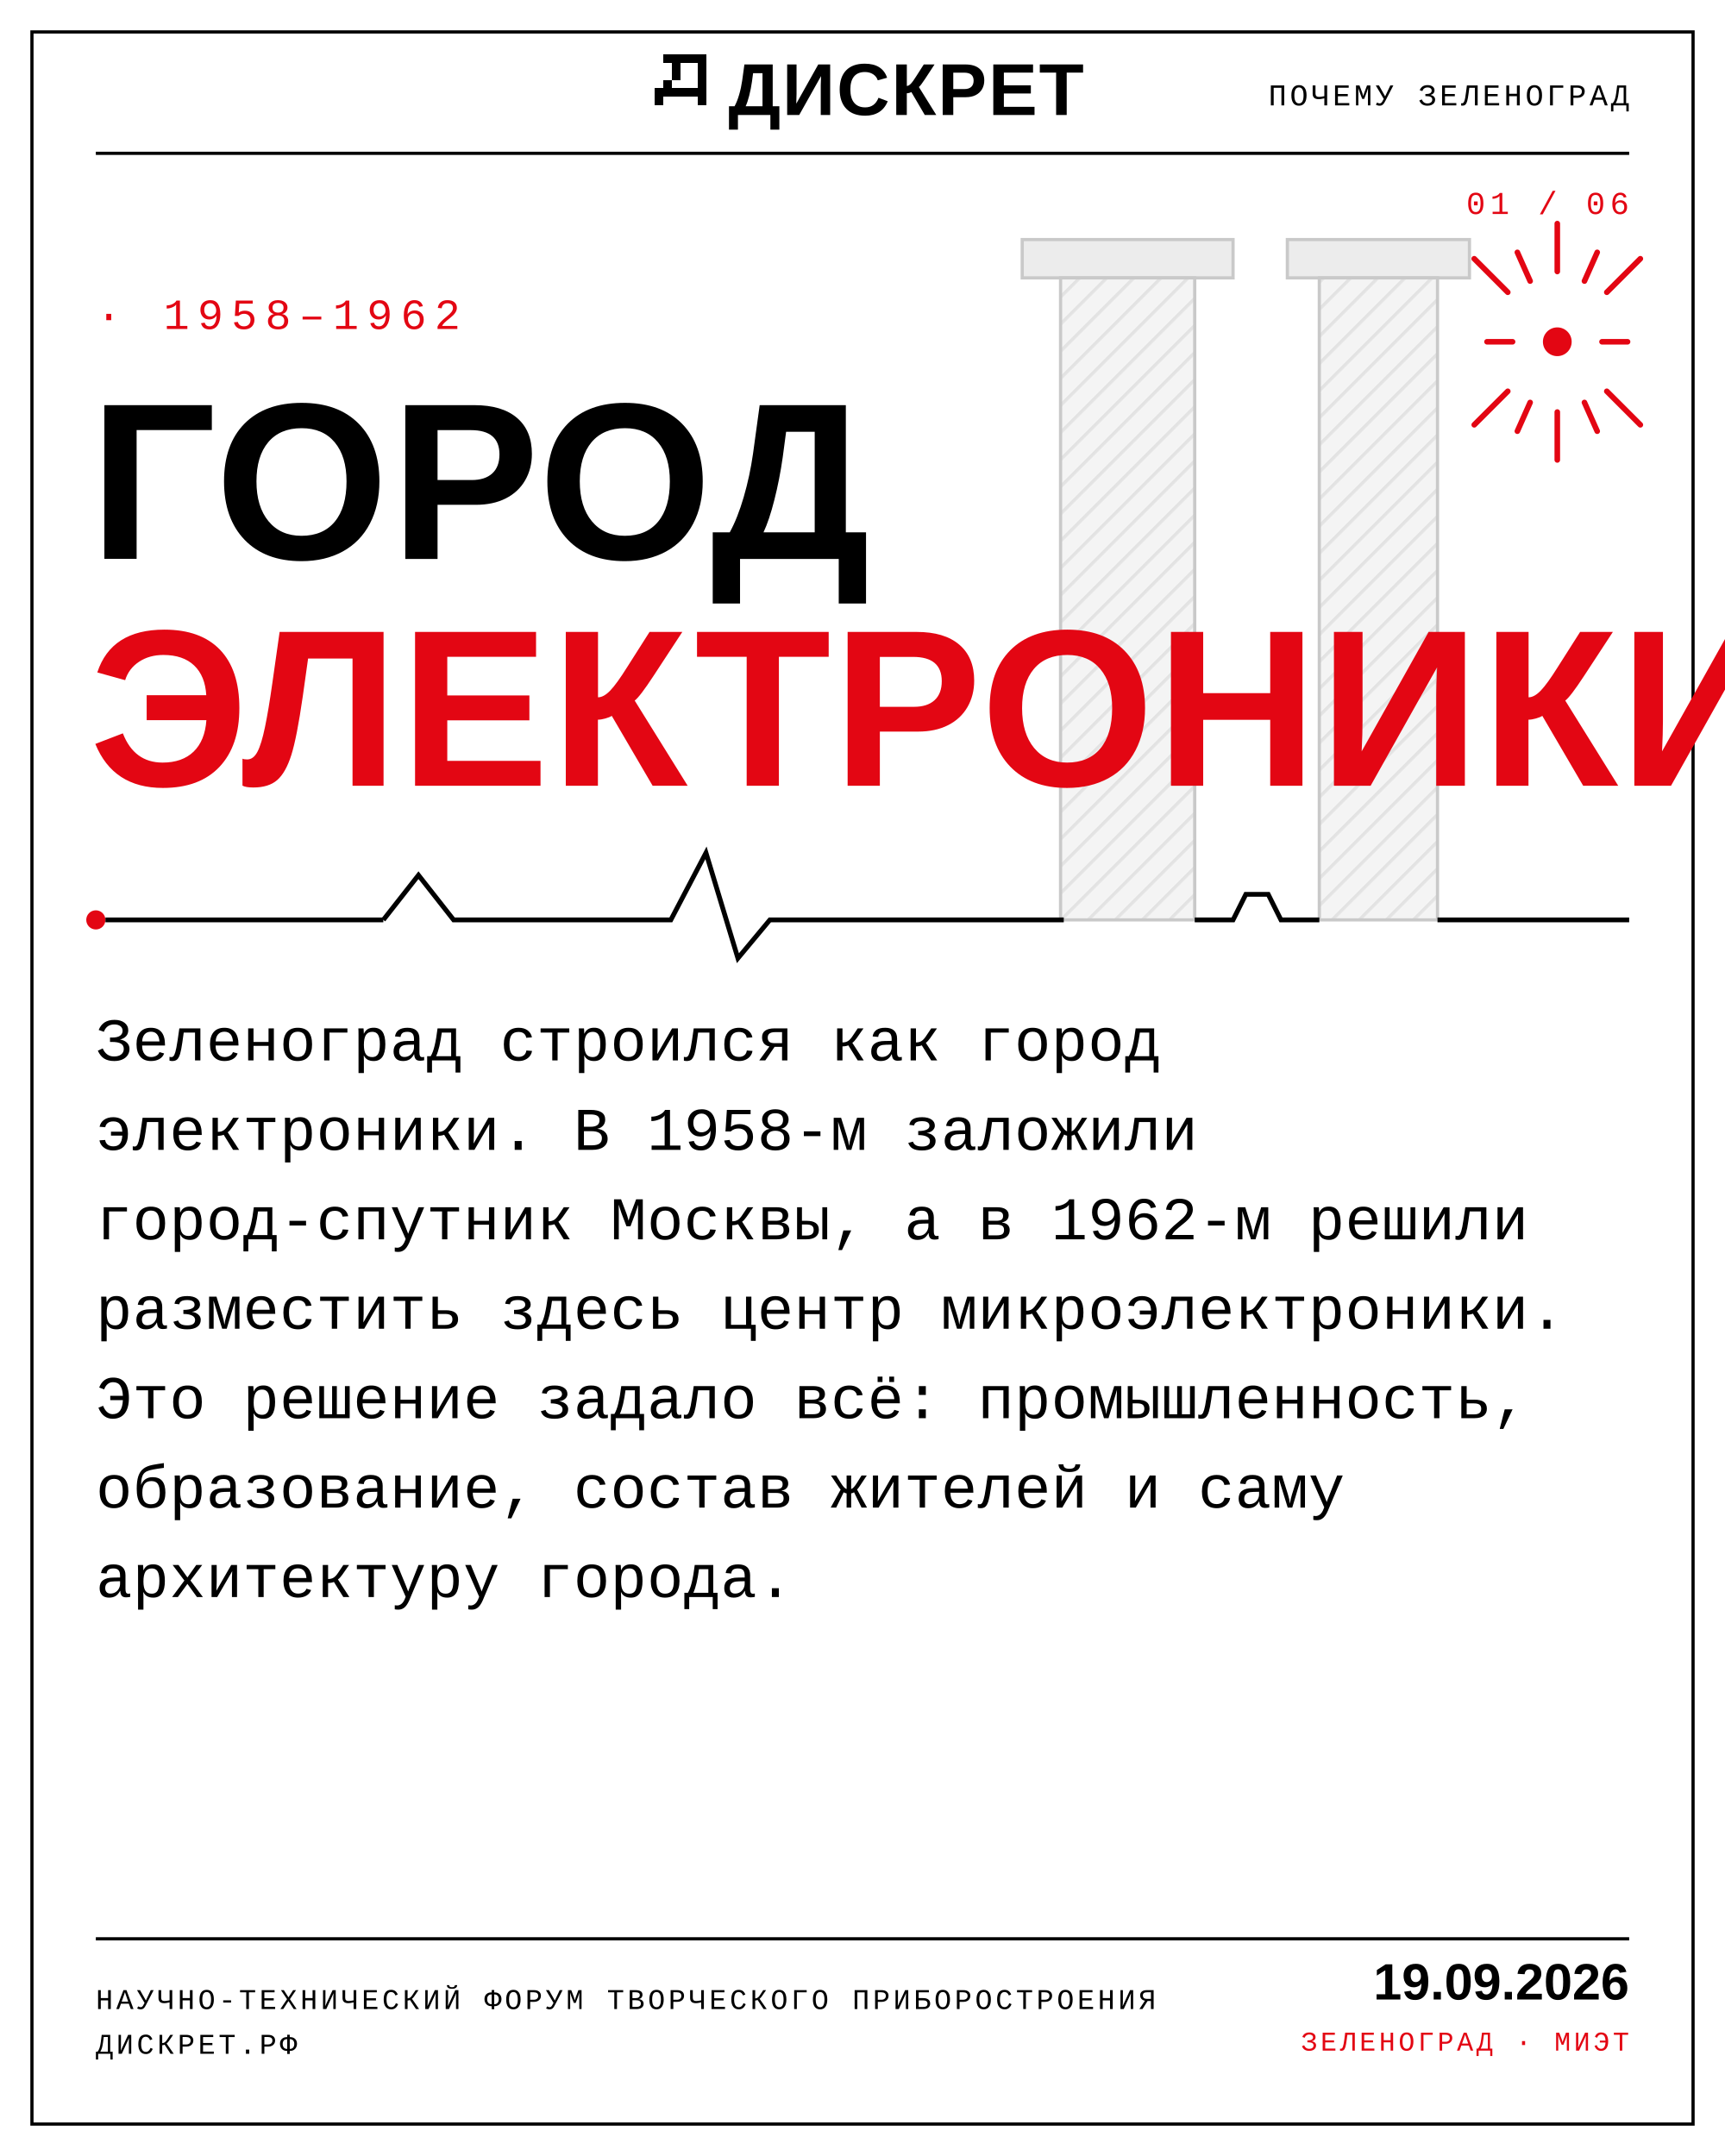
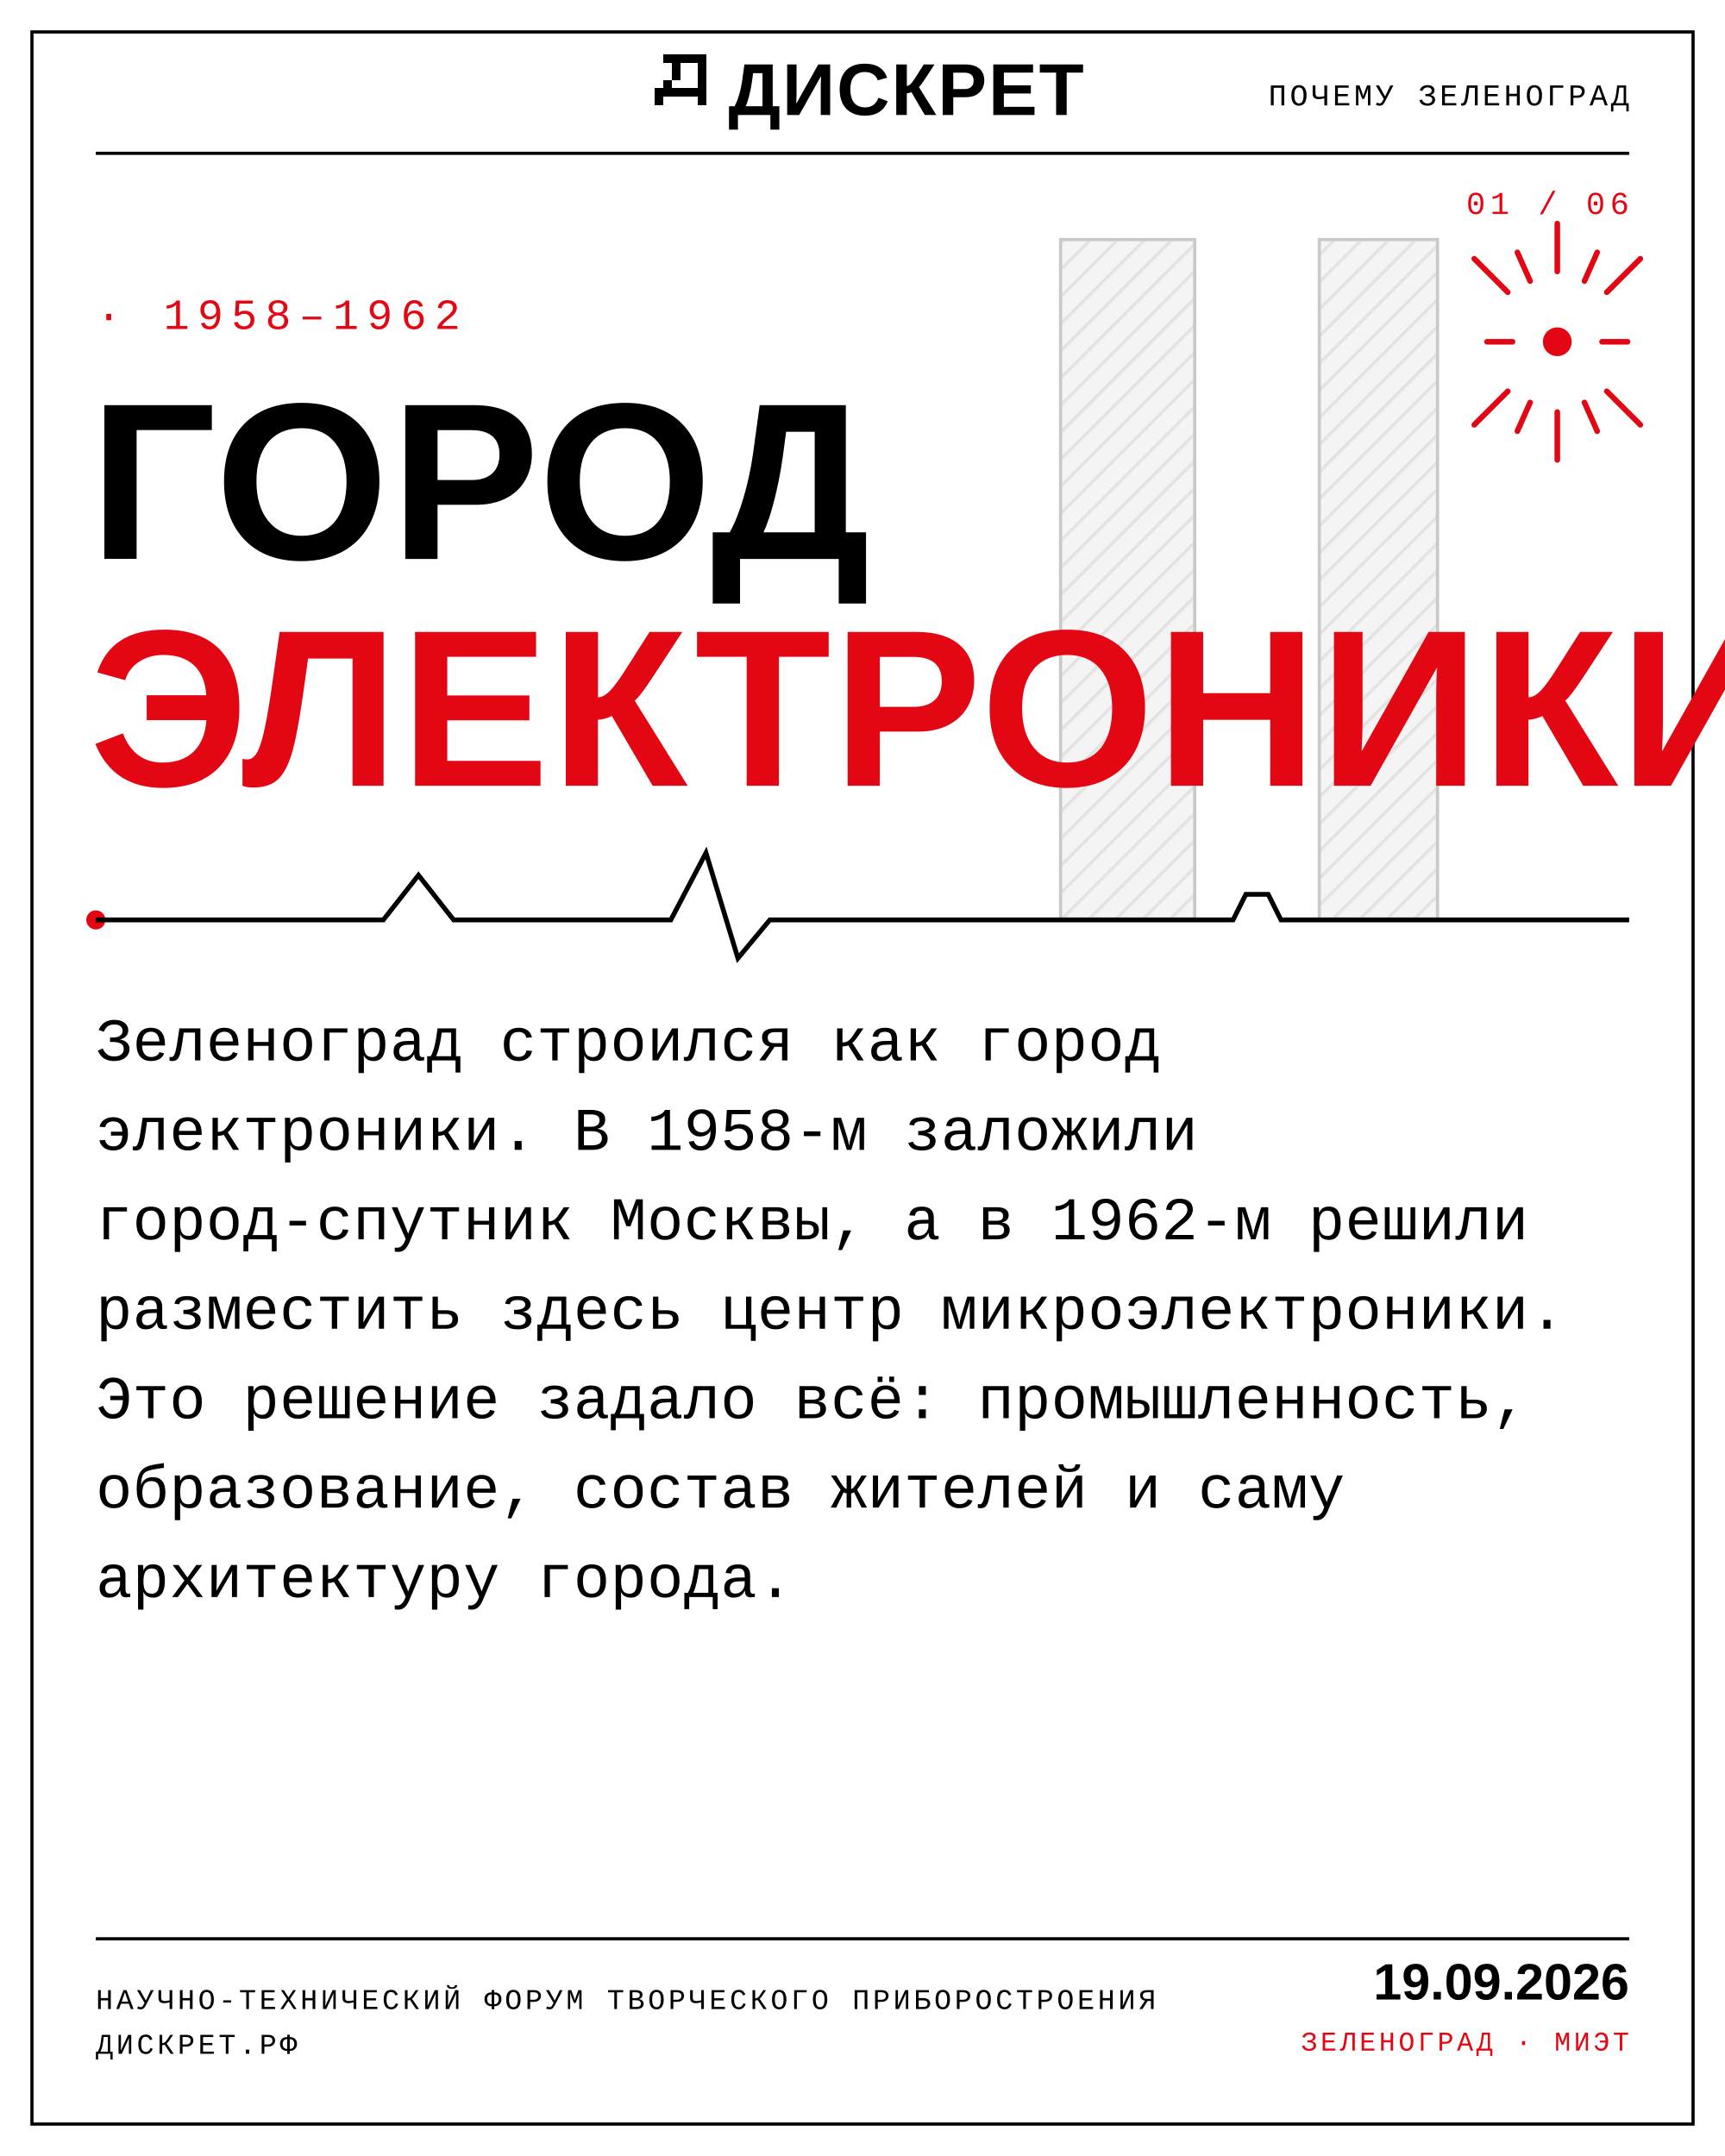
<svg xmlns="http://www.w3.org/2000/svg" width="1080" height="1350" viewBox="0 0 1080 1350" fill="none" font-family="'Arial Narrow','Helvetica Neue',Arial,sans-serif">
  <defs>
    <g id="logoD" shape-rendering="crispEdges" transform="scale(0.66667)">
      <rect x="10" y="0" width="2" height="12" />
      <rect x="2" y="0" width="8" height="2" />
      <rect x="4" y="2" width="2" height="4" />
      <rect x="2" y="6" width="2" height="2" />
      <rect x="0" y="8" width="12" height="2" />
      <rect x="0" y="10" width="2" height="2" />
    </g>
    <pattern id="th" width="12" height="12" patternTransform="rotate(45)" patternUnits="userSpaceOnUse">
      <rect width="12" height="12" fill="#f4f4f4" />
      <line x1="0" y1="0" x2="0" y2="12" stroke="#e3e3e3" stroke-width="4" />
    </pattern>
  </defs>
  <rect width="1080" height="1350" fill="#FFFFFF" />
  <rect x="20" y="20" width="1040" height="1310" fill="none" stroke="#000" stroke-width="2" />
  <use href="#logoD" fill="#000" transform="translate(410,34) scale(4.0)" />
  <text x="456" y="72" font-weight="800" font-size="46" letter-spacing="1" fill="#000">ДИСКРЕТ</text>
  <text x="1020" y="66" text-anchor="end" font-family="'Courier New',monospace" font-size="19" letter-spacing="2" fill="#000">ПОЧЕМУ ЗЕЛЕНОГРАД</text>
  <line x1="60" y1="96" x2="1020" y2="96" stroke="#000" stroke-width="2" />
  <text x="1020" y="134" text-anchor="end" font-family="'Courier New',monospace" font-size="20" letter-spacing="3" fill="#E30613">01 / 06</text>
  <g stroke="#c9c9c9" stroke-width="2">
-     <rect x="640" y="150" width="132" height="24" fill="#ececec" />
-     <rect x="664" y="174" width="84" height="402" fill="url(#th)" />
-     <rect x="806" y="150" width="114" height="24" fill="#ececec" />
-     <rect x="826" y="174" width="74" height="402" fill="url(#th)" />
+     <rect x="664" y="150" width="84" height="426" fill="url(#th)" />
+     <rect x="826" y="150" width="74" height="426" fill="url(#th)" />
  </g>
  <g stroke="#E30613" stroke-width="3.5" stroke-linecap="round">
    <line x1="975" y1="170" x2="975" y2="140" />
    <line x1="975" y1="258" x2="975" y2="288" />
    <line x1="931" y1="214" x2="947" y2="214" />
    <line x1="1003" y1="214" x2="1019" y2="214" />
    <line x1="944" y1="183" x2="923" y2="162" />
    <line x1="1006" y1="183" x2="1027" y2="162" />
    <line x1="944" y1="245" x2="923" y2="266" />
    <line x1="1006" y1="245" x2="1027" y2="266" />
    <line x1="958" y1="176" x2="950" y2="158" />
    <line x1="992" y1="176" x2="1000" y2="158" />
    <line x1="958" y1="252" x2="950" y2="270" />
    <line x1="992" y1="252" x2="1000" y2="270" />
  </g>
  <circle cx="975" cy="214" r="9" fill="#E30613" />
  <text x="60" y="206" font-family="'Courier New',monospace" font-size="27" letter-spacing="5" fill="#E30613">· 1958–1962</text>
  <text x="56" y="350" font-weight="800" font-size="140" letter-spacing="1" fill="#000">ГОРОД</text>
  <text x="56" y="492" font-weight="800" font-size="140" letter-spacing="1" fill="#E30613" textLength="960" lengthAdjust="spacingAndGlyphs">ЭЛЕКТРОНИКИ</text>
  <circle cx="60" cy="576" r="6" fill="#E30613" />
-   <g stroke="#000" stroke-width="3" fill="none">
-     <line x1="66" y1="576" x2="240" y2="576" />
-     <polyline points="240,576 262,548 284,576 420,576 442,534 462,600 482,576 666,576" />
-     <polyline points="748,576 772,576 780,560 794,560 802,576 826,576" />
-     <line x1="900" y1="576" x2="1020" y2="576" />
-   </g>
+   <polyline points="60,576 240,576 262,548 284,576 420,576 442,534 462,600 482,576 772,576 780,560 794,560 802,576 1020,576" fill="none" stroke="#000" stroke-width="3" />
  <text x="60" y="664" font-family="'Courier New',monospace" font-size="38" letter-spacing="0.2" fill="#000">Зеленоград строился как город</text>
  <text x="60" y="720" font-family="'Courier New',monospace" font-size="38" letter-spacing="0.2" fill="#000">электроники. В 1958-м заложили</text>
  <text x="60" y="776" font-family="'Courier New',monospace" font-size="38" letter-spacing="0.2" fill="#000">город-спутник Москвы, а в 1962-м решили</text>
  <text x="60" y="832" font-family="'Courier New',monospace" font-size="38" letter-spacing="0.2" fill="#000">разместить здесь центр микроэлектроники.</text>
  <text x="60" y="888" font-family="'Courier New',monospace" font-size="38" letter-spacing="0.2" fill="#000">Это решение задало всё: промышленность,</text>
  <text x="60" y="944" font-family="'Courier New',monospace" font-size="38" letter-spacing="0.2" fill="#000">образование, состав жителей и саму</text>
  <text x="60" y="1000" font-family="'Courier New',monospace" font-size="38" letter-spacing="0.2" fill="#000">архитектуру города.</text>
  <line x1="60" y1="1214" x2="1020" y2="1214" stroke="#000" stroke-width="2" />
  <text x="60" y="1258" font-family="'Courier New',monospace" font-size="18" letter-spacing="2" fill="#000">НАУЧНО-ТЕХНИЧЕСКИЙ ФОРУМ ТВОРЧЕСКОГО ПРИБОРОСТРОЕНИЯ</text>
  <text x="60" y="1286" font-family="'Courier New',monospace" font-size="18" letter-spacing="2" fill="#000">ДИСКРЕТ.РФ</text>
  <text x="1020" y="1252" text-anchor="end" font-weight="800" font-size="32" fill="#000">19.09.2026</text>
  <text x="1020" y="1284" text-anchor="end" font-family="'Courier New',monospace" font-size="17" letter-spacing="2" fill="#E30613">ЗЕЛЕНОГРАД · МИЭТ</text>
</svg>
